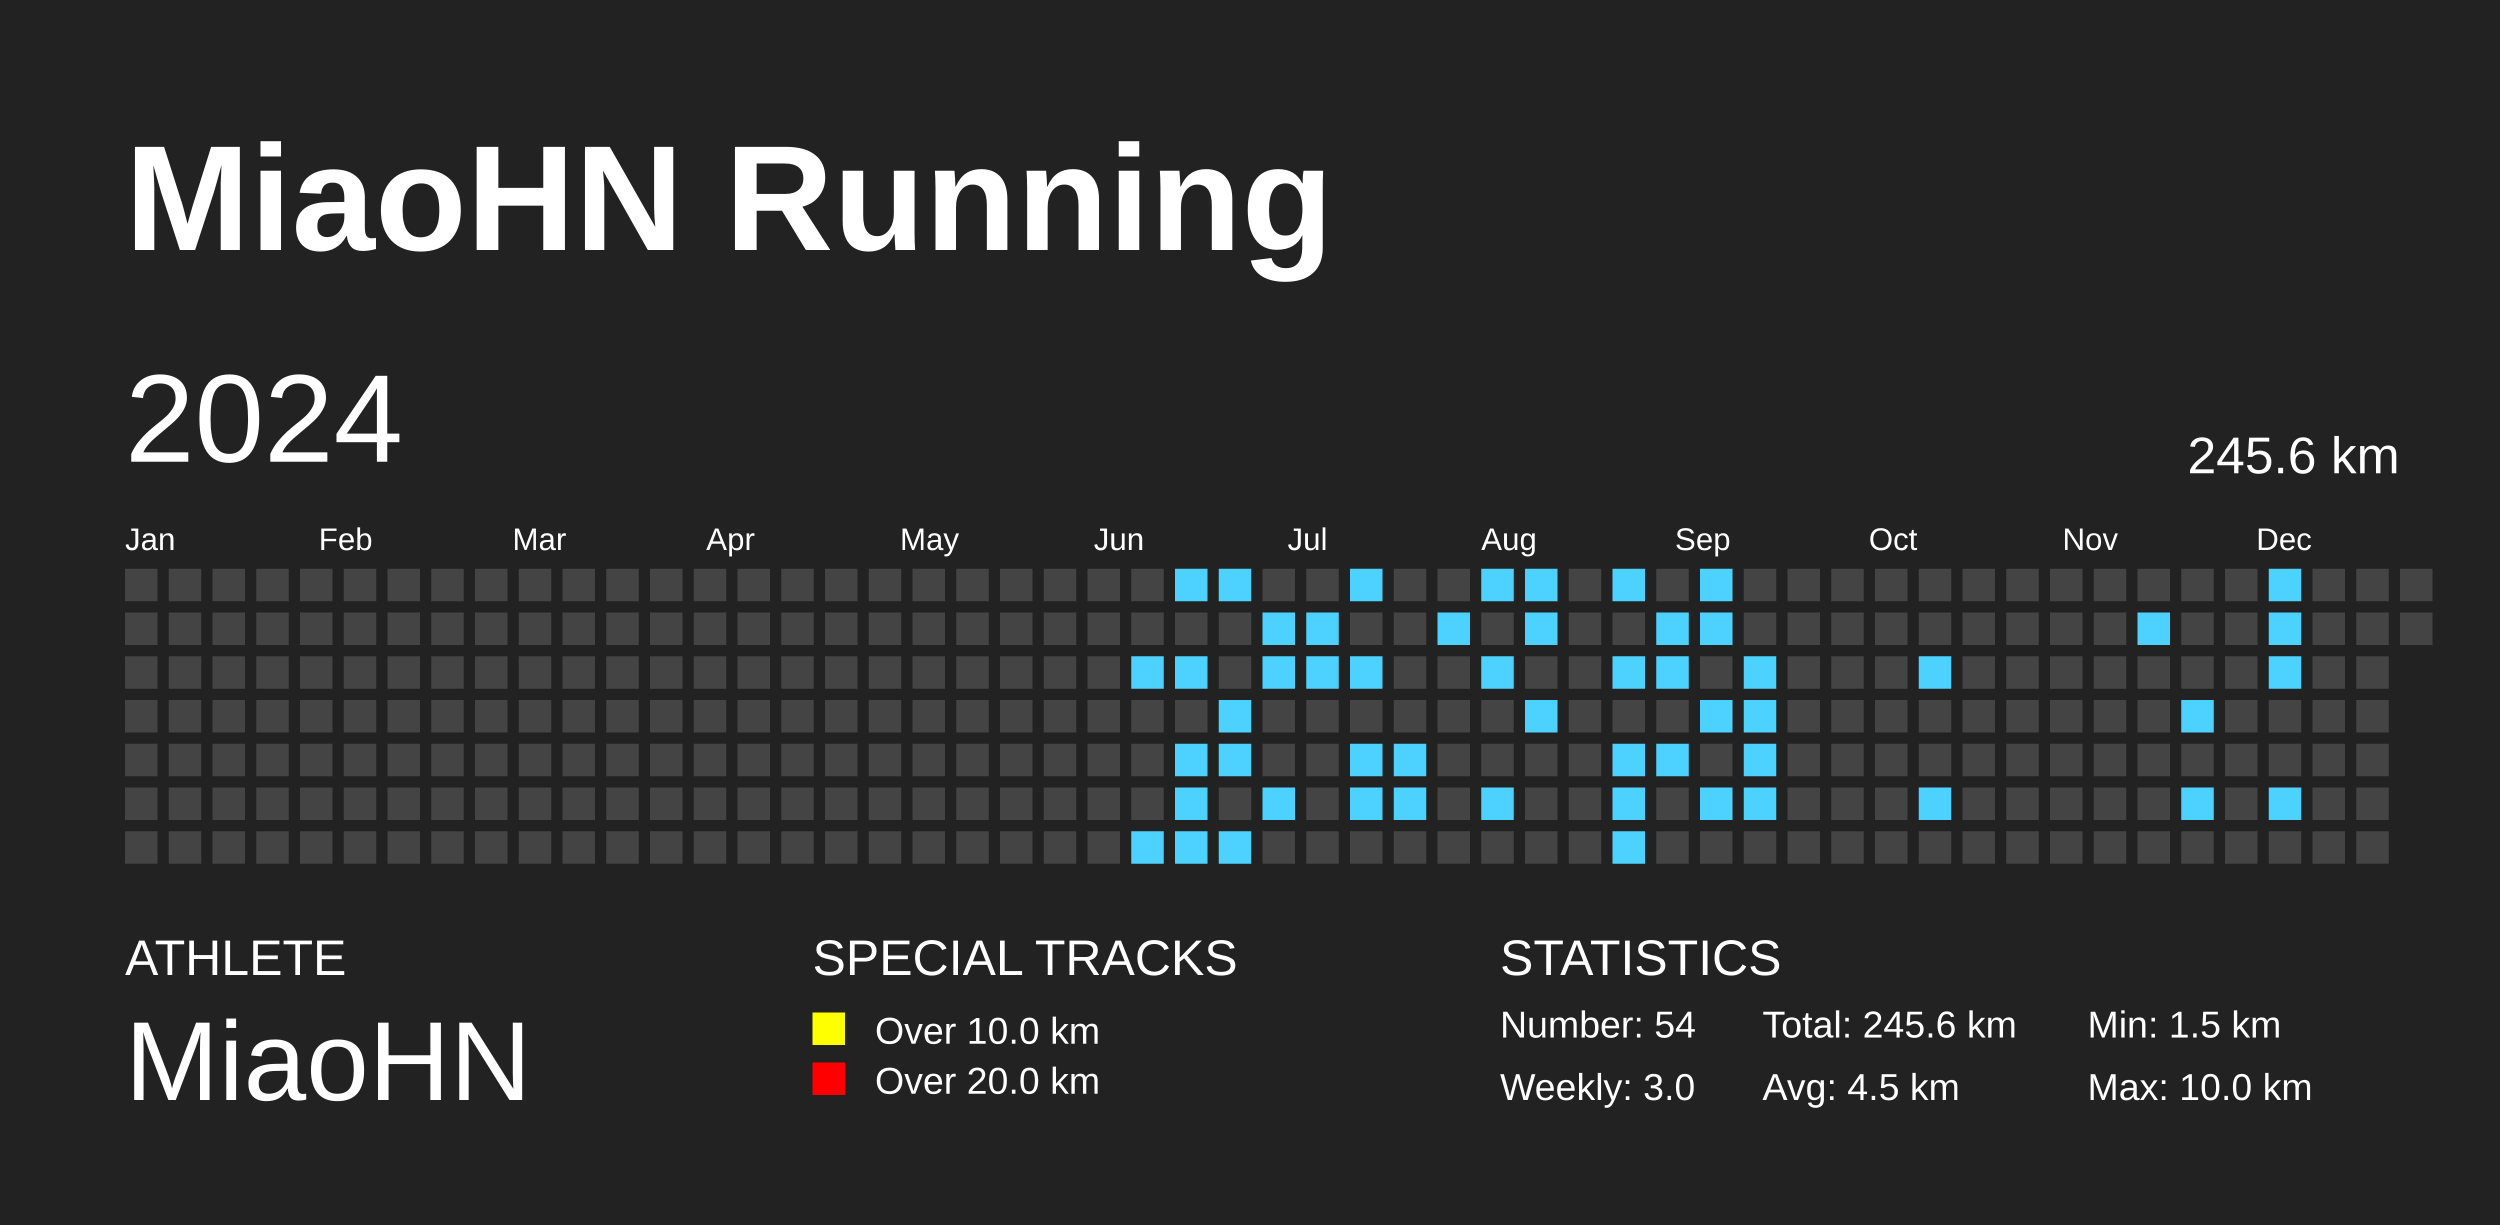
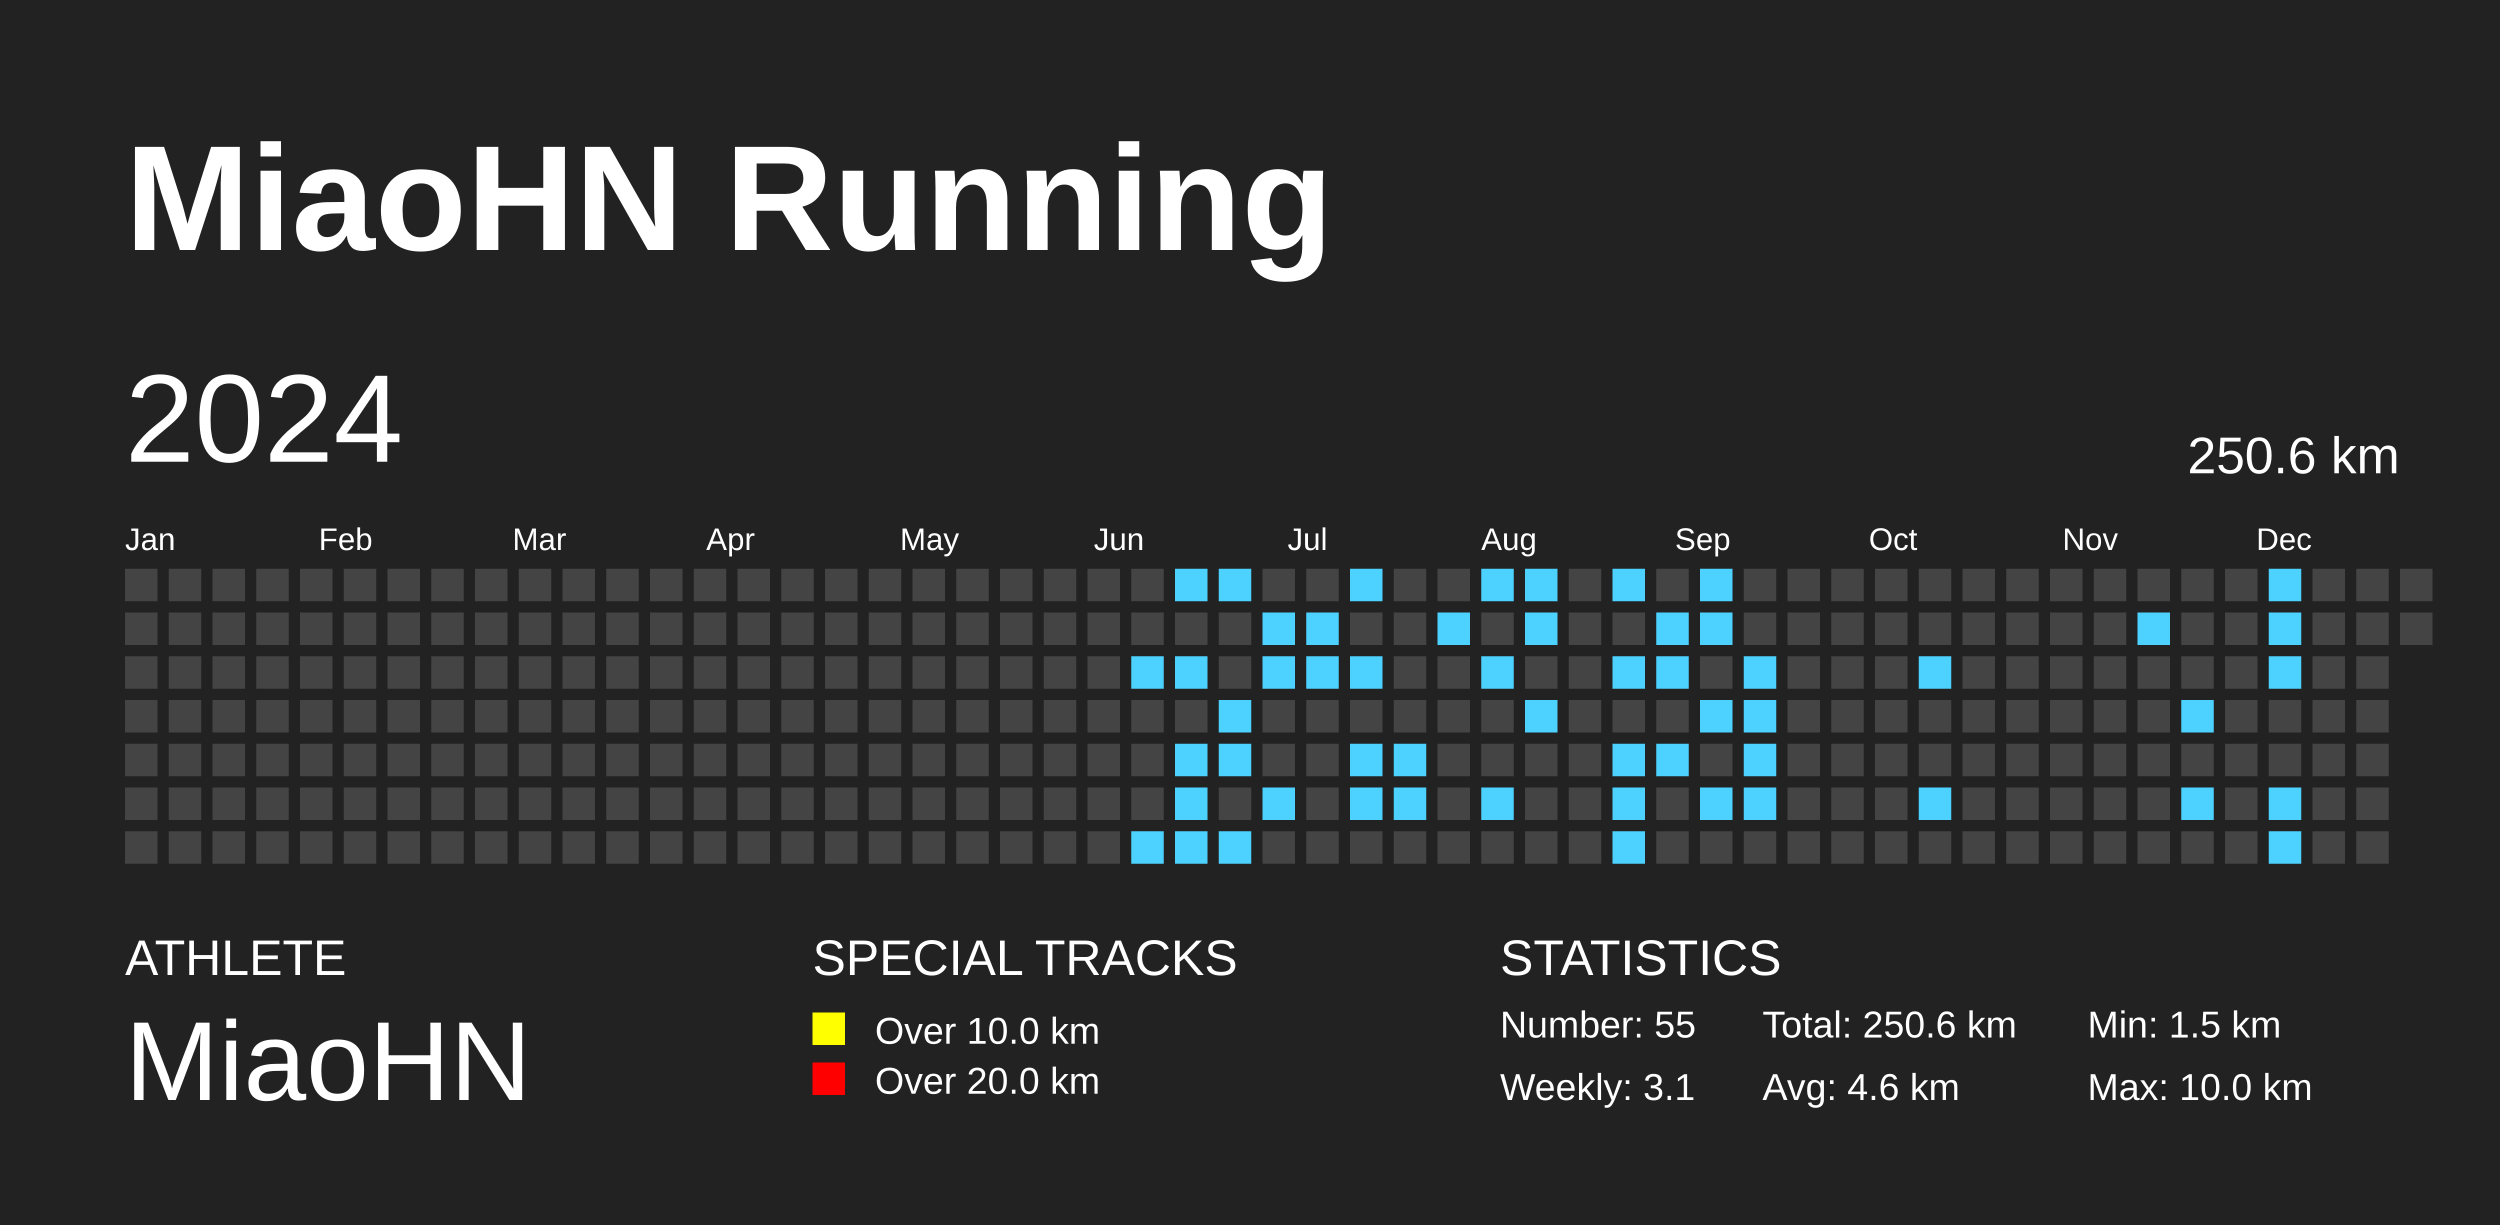
<svg xmlns="http://www.w3.org/2000/svg" baseProfile="full" height="98mm" version="1.1" viewBox="0,0,200,98" width="200mm">
  <defs />
  <rect fill="#222222" height="98" width="200" x="0" y="0" />
  <text fill="#FFFFFF" style="font-size:12px; font-family:Arial; font-weight:bold;" x="10" y="20">MiaoHN Running</text>
  <text fill="#FFFFFF" style="font-size:4px; font-family:Arial" x="10" y="78">ATHLETE</text>
  <text fill="#FFFFFF" style="font-size:9px; font-family:Arial" x="10" y="88">MiaoHN</text>
  <text fill="#FFFFFF" style="font-size:4px; font-family:Arial" x="65" y="78">SPECIAL TRACKS</text>
  <rect fill="yellow" height="2.6" width="2.6" x="65" y="81" />
  <text fill="#FFFFFF" style="font-size:3px; font-family:Arial" x="70" y="83.5">Over 10.0 km</text>
  <rect fill="red" height="2.6" width="2.6" x="65" y="85" />
  <text fill="#FFFFFF" style="font-size:3px; font-family:Arial" x="70" y="87.5">Over 20.0 km</text>
  <text fill="#FFFFFF" style="font-size:4px; font-family:Arial" x="120" y="78">STATISTICS</text>
-   <text fill="#FFFFFF" style="font-size:3px; font-family:Arial" x="120" y="83">Number: 54</text>
-   <text fill="#FFFFFF" style="font-size:3px; font-family:Arial" x="120" y="88">Weekly: 3.0</text>
-   <text fill="#FFFFFF" style="font-size:3px; font-family:Arial" x="141" y="83">Total: 245.6 km</text>
-   <text fill="#FFFFFF" style="font-size:3px; font-family:Arial" x="141" y="88">Avg: 4.5 km</text>
+   <text fill="#FFFFFF" style="font-size:3px; font-family:Arial" x="120" y="83">Number: 55</text>
+   <text fill="#FFFFFF" style="font-size:3px; font-family:Arial" x="120" y="88">Weekly: 3.1</text>
+   <text fill="#FFFFFF" style="font-size:3px; font-family:Arial" x="141" y="83">Total: 250.6 km</text>
+   <text fill="#FFFFFF" style="font-size:3px; font-family:Arial" x="141" y="88">Avg: 4.6 km</text>
  <text fill="#FFFFFF" style="font-size:3px; font-family:Arial" x="167" y="83">Min: 1.5 km</text>
  <text fill="#FFFFFF" style="font-size:3px; font-family:Arial" x="167" y="88">Max: 10.0 km</text>
  <text dominant-baseline="hanging" fill="#FFFFFF" style="font-size:10.0px; font-family:Arial;" x="10" y="30">2024</text>
-   <text dominant-baseline="hanging" fill="#FFFFFF" style="font-size:4.125px; font-family:Arial;" x="175" y="35">245.6 km</text>
+   <text dominant-baseline="hanging" fill="#FFFFFF" style="font-size:4.125px; font-family:Arial;" x="175" y="35">250.6 km</text>
  <text fill="#FFFFFF" style="font-size:2.5px; font-family:Arial" x="10.0" y="44">Jan</text>
  <text fill="#FFFFFF" style="font-size:2.5px; font-family:Arial" x="25.5" y="44">Feb</text>
  <text fill="#FFFFFF" style="font-size:2.5px; font-family:Arial" x="41.0" y="44">Mar</text>
  <text fill="#FFFFFF" style="font-size:2.5px; font-family:Arial" x="56.5" y="44">Apr</text>
  <text fill="#FFFFFF" style="font-size:2.5px; font-family:Arial" x="72.0" y="44">May</text>
  <text fill="#FFFFFF" style="font-size:2.5px; font-family:Arial" x="87.5" y="44">Jun</text>
  <text fill="#FFFFFF" style="font-size:2.5px; font-family:Arial" x="103.0" y="44">Jul</text>
  <text fill="#FFFFFF" style="font-size:2.5px; font-family:Arial" x="118.5" y="44">Aug</text>
  <text fill="#FFFFFF" style="font-size:2.5px; font-family:Arial" x="134.0" y="44">Sep</text>
  <text fill="#FFFFFF" style="font-size:2.5px; font-family:Arial" x="149.5" y="44">Oct</text>
  <text fill="#FFFFFF" style="font-size:2.5px; font-family:Arial" x="165.0" y="44">Nov</text>
  <text fill="#FFFFFF" style="font-size:2.5px; font-family:Arial" x="180.5" y="44">Dec</text>
  <rect fill="#444444" height="2.6" width="2.6" x="10.0" y="45.5" />
  <rect fill="#444444" height="2.6" width="2.6" x="10.0" y="49.0" />
  <rect fill="#444444" height="2.6" width="2.6" x="10.0" y="52.5" />
  <rect fill="#444444" height="2.6" width="2.6" x="10.0" y="56.0" />
  <rect fill="#444444" height="2.6" width="2.6" x="10.0" y="59.5" />
  <rect fill="#444444" height="2.6" width="2.6" x="10.0" y="63.0" />
  <rect fill="#444444" height="2.6" width="2.6" x="10.0" y="66.5" />
  <rect fill="#444444" height="2.6" width="2.6" x="13.5" y="45.5" />
  <rect fill="#444444" height="2.6" width="2.6" x="13.5" y="49.0" />
  <rect fill="#444444" height="2.6" width="2.6" x="13.5" y="52.5" />
  <rect fill="#444444" height="2.6" width="2.6" x="13.5" y="56.0" />
  <rect fill="#444444" height="2.6" width="2.6" x="13.5" y="59.5" />
  <rect fill="#444444" height="2.6" width="2.6" x="13.5" y="63.0" />
  <rect fill="#444444" height="2.6" width="2.6" x="13.5" y="66.5" />
  <rect fill="#444444" height="2.6" width="2.6" x="17.0" y="45.5" />
  <rect fill="#444444" height="2.6" width="2.6" x="17.0" y="49.0" />
  <rect fill="#444444" height="2.6" width="2.6" x="17.0" y="52.5" />
  <rect fill="#444444" height="2.6" width="2.6" x="17.0" y="56.0" />
  <rect fill="#444444" height="2.6" width="2.6" x="17.0" y="59.5" />
  <rect fill="#444444" height="2.6" width="2.6" x="17.0" y="63.0" />
  <rect fill="#444444" height="2.6" width="2.6" x="17.0" y="66.5" />
  <rect fill="#444444" height="2.6" width="2.6" x="20.5" y="45.5" />
  <rect fill="#444444" height="2.6" width="2.6" x="20.5" y="49.0" />
  <rect fill="#444444" height="2.6" width="2.6" x="20.5" y="52.5" />
  <rect fill="#444444" height="2.6" width="2.6" x="20.5" y="56.0" />
  <rect fill="#444444" height="2.6" width="2.6" x="20.5" y="59.5" />
  <rect fill="#444444" height="2.6" width="2.6" x="20.5" y="63.0" />
  <rect fill="#444444" height="2.6" width="2.6" x="20.5" y="66.5" />
  <rect fill="#444444" height="2.6" width="2.6" x="24.0" y="45.5" />
  <rect fill="#444444" height="2.6" width="2.6" x="24.0" y="49.0" />
  <rect fill="#444444" height="2.6" width="2.6" x="24.0" y="52.5" />
  <rect fill="#444444" height="2.6" width="2.6" x="24.0" y="56.0" />
  <rect fill="#444444" height="2.6" width="2.6" x="24.0" y="59.5" />
  <rect fill="#444444" height="2.6" width="2.6" x="24.0" y="63.0" />
  <rect fill="#444444" height="2.6" width="2.6" x="24.0" y="66.5" />
  <rect fill="#444444" height="2.6" width="2.6" x="27.5" y="45.5" />
  <rect fill="#444444" height="2.6" width="2.6" x="27.5" y="49.0" />
  <rect fill="#444444" height="2.6" width="2.6" x="27.5" y="52.5" />
  <rect fill="#444444" height="2.6" width="2.6" x="27.5" y="56.0" />
  <rect fill="#444444" height="2.6" width="2.6" x="27.5" y="59.5" />
  <rect fill="#444444" height="2.6" width="2.6" x="27.5" y="63.0" />
  <rect fill="#444444" height="2.6" width="2.6" x="27.5" y="66.5" />
  <rect fill="#444444" height="2.6" width="2.6" x="31.0" y="45.5" />
  <rect fill="#444444" height="2.6" width="2.6" x="31.0" y="49.0" />
  <rect fill="#444444" height="2.6" width="2.6" x="31.0" y="52.5" />
  <rect fill="#444444" height="2.6" width="2.6" x="31.0" y="56.0" />
  <rect fill="#444444" height="2.6" width="2.6" x="31.0" y="59.5" />
  <rect fill="#444444" height="2.6" width="2.6" x="31.0" y="63.0" />
  <rect fill="#444444" height="2.6" width="2.6" x="31.0" y="66.5" />
  <rect fill="#444444" height="2.6" width="2.6" x="34.5" y="45.5" />
  <rect fill="#444444" height="2.6" width="2.6" x="34.5" y="49.0" />
  <rect fill="#444444" height="2.6" width="2.6" x="34.5" y="52.5" />
  <rect fill="#444444" height="2.6" width="2.6" x="34.5" y="56.0" />
  <rect fill="#444444" height="2.6" width="2.6" x="34.5" y="59.5" />
  <rect fill="#444444" height="2.6" width="2.6" x="34.5" y="63.0" />
  <rect fill="#444444" height="2.6" width="2.6" x="34.5" y="66.5" />
  <rect fill="#444444" height="2.6" width="2.6" x="38.0" y="45.5" />
  <rect fill="#444444" height="2.6" width="2.6" x="38.0" y="49.0" />
  <rect fill="#444444" height="2.6" width="2.6" x="38.0" y="52.5" />
  <rect fill="#444444" height="2.6" width="2.6" x="38.0" y="56.0" />
  <rect fill="#444444" height="2.6" width="2.6" x="38.0" y="59.5" />
  <rect fill="#444444" height="2.6" width="2.6" x="38.0" y="63.0" />
  <rect fill="#444444" height="2.6" width="2.6" x="38.0" y="66.5" />
  <rect fill="#444444" height="2.6" width="2.6" x="41.5" y="45.5" />
  <rect fill="#444444" height="2.6" width="2.6" x="41.5" y="49.0" />
  <rect fill="#444444" height="2.6" width="2.6" x="41.5" y="52.5" />
  <rect fill="#444444" height="2.6" width="2.6" x="41.5" y="56.0" />
  <rect fill="#444444" height="2.6" width="2.6" x="41.5" y="59.5" />
  <rect fill="#444444" height="2.6" width="2.6" x="41.5" y="63.0" />
  <rect fill="#444444" height="2.6" width="2.6" x="41.5" y="66.5" />
  <rect fill="#444444" height="2.6" width="2.6" x="45.0" y="45.5" />
  <rect fill="#444444" height="2.6" width="2.6" x="45.0" y="49.0" />
  <rect fill="#444444" height="2.6" width="2.6" x="45.0" y="52.5" />
  <rect fill="#444444" height="2.6" width="2.6" x="45.0" y="56.0" />
  <rect fill="#444444" height="2.6" width="2.6" x="45.0" y="59.5" />
  <rect fill="#444444" height="2.6" width="2.6" x="45.0" y="63.0" />
  <rect fill="#444444" height="2.6" width="2.6" x="45.0" y="66.5" />
  <rect fill="#444444" height="2.6" width="2.6" x="48.5" y="45.5" />
  <rect fill="#444444" height="2.6" width="2.6" x="48.5" y="49.0" />
  <rect fill="#444444" height="2.6" width="2.6" x="48.5" y="52.5" />
  <rect fill="#444444" height="2.6" width="2.6" x="48.5" y="56.0" />
  <rect fill="#444444" height="2.6" width="2.6" x="48.5" y="59.5" />
  <rect fill="#444444" height="2.6" width="2.6" x="48.5" y="63.0" />
  <rect fill="#444444" height="2.6" width="2.6" x="48.5" y="66.5" />
  <rect fill="#444444" height="2.6" width="2.6" x="52.0" y="45.5" />
  <rect fill="#444444" height="2.6" width="2.6" x="52.0" y="49.0" />
  <rect fill="#444444" height="2.6" width="2.6" x="52.0" y="52.5" />
  <rect fill="#444444" height="2.6" width="2.6" x="52.0" y="56.0" />
  <rect fill="#444444" height="2.6" width="2.6" x="52.0" y="59.5" />
  <rect fill="#444444" height="2.6" width="2.6" x="52.0" y="63.0" />
  <rect fill="#444444" height="2.6" width="2.6" x="52.0" y="66.5" />
  <rect fill="#444444" height="2.6" width="2.6" x="55.5" y="45.5" />
  <rect fill="#444444" height="2.6" width="2.6" x="55.5" y="49.0" />
  <rect fill="#444444" height="2.6" width="2.6" x="55.5" y="52.5" />
  <rect fill="#444444" height="2.6" width="2.6" x="55.5" y="56.0" />
  <rect fill="#444444" height="2.6" width="2.6" x="55.5" y="59.5" />
  <rect fill="#444444" height="2.6" width="2.6" x="55.5" y="63.0" />
  <rect fill="#444444" height="2.6" width="2.6" x="55.5" y="66.5" />
  <rect fill="#444444" height="2.6" width="2.6" x="59.0" y="45.5" />
  <rect fill="#444444" height="2.6" width="2.6" x="59.0" y="49.0" />
  <rect fill="#444444" height="2.6" width="2.6" x="59.0" y="52.5" />
  <rect fill="#444444" height="2.6" width="2.6" x="59.0" y="56.0" />
  <rect fill="#444444" height="2.6" width="2.6" x="59.0" y="59.5" />
  <rect fill="#444444" height="2.6" width="2.6" x="59.0" y="63.0" />
  <rect fill="#444444" height="2.6" width="2.6" x="59.0" y="66.5" />
  <rect fill="#444444" height="2.6" width="2.6" x="62.5" y="45.5" />
  <rect fill="#444444" height="2.6" width="2.6" x="62.5" y="49.0" />
  <rect fill="#444444" height="2.6" width="2.6" x="62.5" y="52.5" />
  <rect fill="#444444" height="2.6" width="2.6" x="62.5" y="56.0" />
  <rect fill="#444444" height="2.6" width="2.6" x="62.5" y="59.5" />
  <rect fill="#444444" height="2.6" width="2.6" x="62.5" y="63.0" />
  <rect fill="#444444" height="2.6" width="2.6" x="62.5" y="66.5" />
  <rect fill="#444444" height="2.6" width="2.6" x="66.0" y="45.5" />
  <rect fill="#444444" height="2.6" width="2.6" x="66.0" y="49.0" />
  <rect fill="#444444" height="2.6" width="2.6" x="66.0" y="52.5" />
  <rect fill="#444444" height="2.6" width="2.6" x="66.0" y="56.0" />
  <rect fill="#444444" height="2.6" width="2.6" x="66.0" y="59.5" />
  <rect fill="#444444" height="2.6" width="2.6" x="66.0" y="63.0" />
  <rect fill="#444444" height="2.6" width="2.6" x="66.0" y="66.5" />
  <rect fill="#444444" height="2.6" width="2.6" x="69.5" y="45.5" />
  <rect fill="#444444" height="2.6" width="2.6" x="69.5" y="49.0" />
  <rect fill="#444444" height="2.6" width="2.6" x="69.5" y="52.5" />
  <rect fill="#444444" height="2.6" width="2.6" x="69.5" y="56.0" />
  <rect fill="#444444" height="2.6" width="2.6" x="69.5" y="59.5" />
  <rect fill="#444444" height="2.6" width="2.6" x="69.5" y="63.0" />
  <rect fill="#444444" height="2.6" width="2.6" x="69.5" y="66.5" />
  <rect fill="#444444" height="2.6" width="2.6" x="73.0" y="45.5" />
  <rect fill="#444444" height="2.6" width="2.6" x="73.0" y="49.0" />
  <rect fill="#444444" height="2.6" width="2.6" x="73.0" y="52.5" />
  <rect fill="#444444" height="2.6" width="2.6" x="73.0" y="56.0" />
  <rect fill="#444444" height="2.6" width="2.6" x="73.0" y="59.5" />
  <rect fill="#444444" height="2.6" width="2.6" x="73.0" y="63.0" />
  <rect fill="#444444" height="2.6" width="2.6" x="73.0" y="66.5" />
  <rect fill="#444444" height="2.6" width="2.6" x="76.5" y="45.5" />
  <rect fill="#444444" height="2.6" width="2.6" x="76.5" y="49.0" />
  <rect fill="#444444" height="2.6" width="2.6" x="76.5" y="52.5" />
  <rect fill="#444444" height="2.6" width="2.6" x="76.5" y="56.0" />
  <rect fill="#444444" height="2.6" width="2.6" x="76.5" y="59.5" />
  <rect fill="#444444" height="2.6" width="2.6" x="76.5" y="63.0" />
  <rect fill="#444444" height="2.6" width="2.6" x="76.5" y="66.5" />
  <rect fill="#444444" height="2.6" width="2.6" x="80.0" y="45.5" />
  <rect fill="#444444" height="2.6" width="2.6" x="80.0" y="49.0" />
  <rect fill="#444444" height="2.6" width="2.6" x="80.0" y="52.5" />
  <rect fill="#444444" height="2.6" width="2.6" x="80.0" y="56.0" />
  <rect fill="#444444" height="2.6" width="2.6" x="80.0" y="59.5" />
  <rect fill="#444444" height="2.6" width="2.6" x="80.0" y="63.0" />
  <rect fill="#444444" height="2.6" width="2.6" x="80.0" y="66.5" />
  <rect fill="#444444" height="2.6" width="2.6" x="83.5" y="45.5" />
  <rect fill="#444444" height="2.6" width="2.6" x="83.5" y="49.0" />
  <rect fill="#444444" height="2.6" width="2.6" x="83.5" y="52.5" />
  <rect fill="#444444" height="2.6" width="2.6" x="83.5" y="56.0" />
  <rect fill="#444444" height="2.6" width="2.6" x="83.5" y="59.5" />
  <rect fill="#444444" height="2.6" width="2.6" x="83.5" y="63.0" />
  <rect fill="#444444" height="2.6" width="2.6" x="83.5" y="66.5" />
  <rect fill="#444444" height="2.6" width="2.6" x="87.0" y="45.5" />
  <rect fill="#444444" height="2.6" width="2.6" x="87.0" y="49.0" />
  <rect fill="#444444" height="2.6" width="2.6" x="87.0" y="52.5" />
  <rect fill="#444444" height="2.6" width="2.6" x="87.0" y="56.0" />
  <rect fill="#444444" height="2.6" width="2.6" x="87.0" y="59.5" />
  <rect fill="#444444" height="2.6" width="2.6" x="87.0" y="63.0" />
  <rect fill="#444444" height="2.6" width="2.6" x="87.0" y="66.5" />
  <rect fill="#444444" height="2.6" width="2.6" x="90.5" y="45.5" />
  <rect fill="#444444" height="2.6" width="2.6" x="90.5" y="49.0" />
  <rect fill="#4dd2ff" height="2.6" width="2.6" x="90.5" y="52.5" />
  <rect fill="#444444" height="2.6" width="2.6" x="90.5" y="56.0" />
  <rect fill="#444444" height="2.6" width="2.6" x="90.5" y="59.5" />
  <rect fill="#444444" height="2.6" width="2.6" x="90.5" y="63.0" />
  <rect fill="#4dd2ff" height="2.6" width="2.6" x="90.5" y="66.5" />
  <rect fill="#4dd2ff" height="2.6" width="2.6" x="94.0" y="45.5" />
  <rect fill="#444444" height="2.6" width="2.6" x="94.0" y="49.0" />
  <rect fill="#4dd2ff" height="2.6" width="2.6" x="94.0" y="52.5" />
  <rect fill="#444444" height="2.6" width="2.6" x="94.0" y="56.0" />
  <rect fill="#4dd2ff" height="2.6" width="2.6" x="94.0" y="59.5" />
  <rect fill="#4dd2ff" height="2.6" width="2.6" x="94.0" y="63.0" />
  <rect fill="#4dd2ff" height="2.6" width="2.6" x="94.0" y="66.5" />
  <rect fill="#4dd2ff" height="2.6" width="2.6" x="97.5" y="45.5" />
  <rect fill="#444444" height="2.6" width="2.6" x="97.5" y="49.0" />
  <rect fill="#444444" height="2.6" width="2.6" x="97.5" y="52.5" />
  <rect fill="#4dd2ff" height="2.6" width="2.6" x="97.5" y="56.0" />
  <rect fill="#4dd2ff" height="2.6" width="2.6" x="97.5" y="59.5" />
  <rect fill="#444444" height="2.6" width="2.6" x="97.5" y="63.0" />
  <rect fill="#4dd2ff" height="2.6" width="2.6" x="97.5" y="66.5" />
  <rect fill="#444444" height="2.6" width="2.6" x="101.0" y="45.5" />
  <rect fill="#4dd2ff" height="2.6" width="2.6" x="101.0" y="49.0" />
  <rect fill="#4dd2ff" height="2.6" width="2.6" x="101.0" y="52.5" />
  <rect fill="#444444" height="2.6" width="2.6" x="101.0" y="56.0" />
  <rect fill="#444444" height="2.6" width="2.6" x="101.0" y="59.5" />
  <rect fill="#4dd2ff" height="2.6" width="2.6" x="101.0" y="63.0" />
  <rect fill="#444444" height="2.6" width="2.6" x="101.0" y="66.5" />
  <rect fill="#444444" height="2.6" width="2.6" x="104.5" y="45.5" />
  <rect fill="#4dd2ff" height="2.6" width="2.6" x="104.5" y="49.0" />
  <rect fill="#4dd2ff" height="2.6" width="2.6" x="104.5" y="52.5" />
  <rect fill="#444444" height="2.6" width="2.6" x="104.5" y="56.0" />
  <rect fill="#444444" height="2.6" width="2.6" x="104.5" y="59.5" />
  <rect fill="#444444" height="2.6" width="2.6" x="104.5" y="63.0" />
  <rect fill="#444444" height="2.6" width="2.6" x="104.5" y="66.5" />
  <rect fill="#4dd2ff" height="2.6" width="2.6" x="108.0" y="45.5" />
  <rect fill="#444444" height="2.6" width="2.6" x="108.0" y="49.0" />
  <rect fill="#4dd2ff" height="2.6" width="2.6" x="108.0" y="52.5" />
  <rect fill="#444444" height="2.6" width="2.6" x="108.0" y="56.0" />
  <rect fill="#4dd2ff" height="2.6" width="2.6" x="108.0" y="59.5" />
  <rect fill="#4dd2ff" height="2.6" width="2.6" x="108.0" y="63.0" />
  <rect fill="#444444" height="2.6" width="2.6" x="108.0" y="66.5" />
  <rect fill="#444444" height="2.6" width="2.6" x="111.5" y="45.5" />
  <rect fill="#444444" height="2.6" width="2.6" x="111.5" y="49.0" />
  <rect fill="#444444" height="2.6" width="2.6" x="111.5" y="52.5" />
  <rect fill="#444444" height="2.6" width="2.6" x="111.5" y="56.0" />
  <rect fill="#4dd2ff" height="2.6" width="2.6" x="111.5" y="59.5" />
  <rect fill="#4dd2ff" height="2.6" width="2.6" x="111.5" y="63.0" />
  <rect fill="#444444" height="2.6" width="2.6" x="111.5" y="66.5" />
  <rect fill="#444444" height="2.6" width="2.6" x="115.0" y="45.5" />
  <rect fill="#4dd2ff" height="2.6" width="2.6" x="115.0" y="49.0" />
  <rect fill="#444444" height="2.6" width="2.6" x="115.0" y="52.5" />
  <rect fill="#444444" height="2.6" width="2.6" x="115.0" y="56.0" />
  <rect fill="#444444" height="2.6" width="2.6" x="115.0" y="59.5" />
  <rect fill="#444444" height="2.6" width="2.6" x="115.0" y="63.0" />
  <rect fill="#444444" height="2.6" width="2.6" x="115.0" y="66.5" />
  <rect fill="#4dd2ff" height="2.6" width="2.6" x="118.5" y="45.5" />
  <rect fill="#444444" height="2.6" width="2.6" x="118.5" y="49.0" />
  <rect fill="#4dd2ff" height="2.6" width="2.6" x="118.5" y="52.5" />
  <rect fill="#444444" height="2.6" width="2.6" x="118.5" y="56.0" />
  <rect fill="#444444" height="2.6" width="2.6" x="118.5" y="59.5" />
  <rect fill="#4dd2ff" height="2.6" width="2.6" x="118.5" y="63.0" />
  <rect fill="#444444" height="2.6" width="2.6" x="118.5" y="66.5" />
  <rect fill="#4dd2ff" height="2.6" width="2.6" x="122.0" y="45.5" />
  <rect fill="#4dd2ff" height="2.6" width="2.6" x="122.0" y="49.0" />
  <rect fill="#444444" height="2.6" width="2.6" x="122.0" y="52.5" />
  <rect fill="#4dd2ff" height="2.6" width="2.6" x="122.0" y="56.0" />
  <rect fill="#444444" height="2.6" width="2.6" x="122.0" y="59.5" />
  <rect fill="#444444" height="2.6" width="2.6" x="122.0" y="63.0" />
  <rect fill="#444444" height="2.6" width="2.6" x="122.0" y="66.5" />
  <rect fill="#444444" height="2.6" width="2.6" x="125.5" y="45.5" />
  <rect fill="#444444" height="2.6" width="2.6" x="125.5" y="49.0" />
  <rect fill="#444444" height="2.6" width="2.6" x="125.5" y="52.5" />
  <rect fill="#444444" height="2.6" width="2.6" x="125.5" y="56.0" />
  <rect fill="#444444" height="2.6" width="2.6" x="125.5" y="59.5" />
  <rect fill="#444444" height="2.6" width="2.6" x="125.5" y="63.0" />
  <rect fill="#444444" height="2.6" width="2.6" x="125.5" y="66.5" />
  <rect fill="#4dd2ff" height="2.6" width="2.6" x="129.0" y="45.5" />
  <rect fill="#444444" height="2.6" width="2.6" x="129.0" y="49.0" />
  <rect fill="#4dd2ff" height="2.6" width="2.6" x="129.0" y="52.5" />
  <rect fill="#444444" height="2.6" width="2.6" x="129.0" y="56.0" />
  <rect fill="#4dd2ff" height="2.6" width="2.6" x="129.0" y="59.5" />
  <rect fill="#4dd2ff" height="2.6" width="2.6" x="129.0" y="63.0" />
  <rect fill="#4dd2ff" height="2.6" width="2.6" x="129.0" y="66.5" />
  <rect fill="#444444" height="2.6" width="2.6" x="132.5" y="45.5" />
  <rect fill="#4dd2ff" height="2.6" width="2.6" x="132.5" y="49.0" />
  <rect fill="#4dd2ff" height="2.6" width="2.6" x="132.5" y="52.5" />
  <rect fill="#444444" height="2.6" width="2.6" x="132.5" y="56.0" />
  <rect fill="#4dd2ff" height="2.6" width="2.6" x="132.5" y="59.5" />
  <rect fill="#444444" height="2.6" width="2.6" x="132.5" y="63.0" />
  <rect fill="#444444" height="2.6" width="2.6" x="132.5" y="66.5" />
  <rect fill="#4dd2ff" height="2.6" width="2.6" x="136.0" y="45.5" />
  <rect fill="#4dd2ff" height="2.6" width="2.6" x="136.0" y="49.0" />
  <rect fill="#444444" height="2.6" width="2.6" x="136.0" y="52.5" />
  <rect fill="#4dd2ff" height="2.6" width="2.6" x="136.0" y="56.0" />
  <rect fill="#444444" height="2.6" width="2.6" x="136.0" y="59.5" />
  <rect fill="#4dd2ff" height="2.6" width="2.6" x="136.0" y="63.0" />
  <rect fill="#444444" height="2.6" width="2.6" x="136.0" y="66.5" />
  <rect fill="#444444" height="2.6" width="2.6" x="139.5" y="45.5" />
  <rect fill="#444444" height="2.6" width="2.6" x="139.5" y="49.0" />
  <rect fill="#4dd2ff" height="2.6" width="2.6" x="139.5" y="52.5" />
  <rect fill="#4dd2ff" height="2.6" width="2.6" x="139.5" y="56.0" />
  <rect fill="#4dd2ff" height="2.6" width="2.6" x="139.5" y="59.5" />
  <rect fill="#4dd2ff" height="2.6" width="2.6" x="139.5" y="63.0" />
  <rect fill="#444444" height="2.6" width="2.6" x="139.5" y="66.5" />
  <rect fill="#444444" height="2.6" width="2.6" x="143.0" y="45.5" />
  <rect fill="#444444" height="2.6" width="2.6" x="143.0" y="49.0" />
  <rect fill="#444444" height="2.6" width="2.6" x="143.0" y="52.5" />
  <rect fill="#444444" height="2.6" width="2.6" x="143.0" y="56.0" />
  <rect fill="#444444" height="2.6" width="2.6" x="143.0" y="59.5" />
  <rect fill="#444444" height="2.6" width="2.6" x="143.0" y="63.0" />
  <rect fill="#444444" height="2.6" width="2.6" x="143.0" y="66.5" />
  <rect fill="#444444" height="2.6" width="2.6" x="146.5" y="45.5" />
  <rect fill="#444444" height="2.6" width="2.6" x="146.5" y="49.0" />
  <rect fill="#444444" height="2.6" width="2.6" x="146.5" y="52.5" />
  <rect fill="#444444" height="2.6" width="2.6" x="146.5" y="56.0" />
  <rect fill="#444444" height="2.6" width="2.6" x="146.5" y="59.5" />
  <rect fill="#444444" height="2.6" width="2.6" x="146.5" y="63.0" />
  <rect fill="#444444" height="2.6" width="2.6" x="146.5" y="66.5" />
  <rect fill="#444444" height="2.6" width="2.6" x="150.0" y="45.5" />
  <rect fill="#444444" height="2.6" width="2.6" x="150.0" y="49.0" />
  <rect fill="#444444" height="2.6" width="2.6" x="150.0" y="52.5" />
  <rect fill="#444444" height="2.6" width="2.6" x="150.0" y="56.0" />
  <rect fill="#444444" height="2.6" width="2.6" x="150.0" y="59.5" />
  <rect fill="#444444" height="2.6" width="2.6" x="150.0" y="63.0" />
  <rect fill="#444444" height="2.6" width="2.6" x="150.0" y="66.5" />
  <rect fill="#444444" height="2.6" width="2.6" x="153.5" y="45.5" />
  <rect fill="#444444" height="2.6" width="2.6" x="153.5" y="49.0" />
  <rect fill="#4dd2ff" height="2.6" width="2.6" x="153.5" y="52.5" />
  <rect fill="#444444" height="2.6" width="2.6" x="153.5" y="56.0" />
  <rect fill="#444444" height="2.6" width="2.6" x="153.5" y="59.5" />
  <rect fill="#4dd2ff" height="2.6" width="2.6" x="153.5" y="63.0" />
  <rect fill="#444444" height="2.6" width="2.6" x="153.5" y="66.5" />
  <rect fill="#444444" height="2.6" width="2.6" x="157.0" y="45.5" />
  <rect fill="#444444" height="2.6" width="2.6" x="157.0" y="49.0" />
  <rect fill="#444444" height="2.6" width="2.6" x="157.0" y="52.5" />
  <rect fill="#444444" height="2.6" width="2.6" x="157.0" y="56.0" />
  <rect fill="#444444" height="2.6" width="2.6" x="157.0" y="59.5" />
  <rect fill="#444444" height="2.6" width="2.6" x="157.0" y="63.0" />
  <rect fill="#444444" height="2.6" width="2.6" x="157.0" y="66.5" />
  <rect fill="#444444" height="2.6" width="2.6" x="160.5" y="45.5" />
  <rect fill="#444444" height="2.6" width="2.6" x="160.5" y="49.0" />
  <rect fill="#444444" height="2.6" width="2.6" x="160.5" y="52.5" />
  <rect fill="#444444" height="2.6" width="2.6" x="160.5" y="56.0" />
  <rect fill="#444444" height="2.6" width="2.6" x="160.5" y="59.5" />
  <rect fill="#444444" height="2.6" width="2.6" x="160.5" y="63.0" />
  <rect fill="#444444" height="2.6" width="2.6" x="160.5" y="66.5" />
  <rect fill="#444444" height="2.6" width="2.6" x="164.0" y="45.5" />
  <rect fill="#444444" height="2.6" width="2.6" x="164.0" y="49.0" />
  <rect fill="#444444" height="2.6" width="2.6" x="164.0" y="52.5" />
  <rect fill="#444444" height="2.6" width="2.6" x="164.0" y="56.0" />
  <rect fill="#444444" height="2.6" width="2.6" x="164.0" y="59.5" />
  <rect fill="#444444" height="2.6" width="2.6" x="164.0" y="63.0" />
  <rect fill="#444444" height="2.6" width="2.6" x="164.0" y="66.5" />
  <rect fill="#444444" height="2.6" width="2.6" x="167.5" y="45.5" />
  <rect fill="#444444" height="2.6" width="2.6" x="167.5" y="49.0" />
  <rect fill="#444444" height="2.6" width="2.6" x="167.5" y="52.5" />
  <rect fill="#444444" height="2.6" width="2.6" x="167.5" y="56.0" />
  <rect fill="#444444" height="2.6" width="2.6" x="167.5" y="59.5" />
  <rect fill="#444444" height="2.6" width="2.6" x="167.5" y="63.0" />
  <rect fill="#444444" height="2.6" width="2.6" x="167.5" y="66.5" />
  <rect fill="#444444" height="2.6" width="2.6" x="171.0" y="45.5" />
  <rect fill="#4dd2ff" height="2.6" width="2.6" x="171.0" y="49.0" />
  <rect fill="#444444" height="2.6" width="2.6" x="171.0" y="52.5" />
  <rect fill="#444444" height="2.6" width="2.6" x="171.0" y="56.0" />
  <rect fill="#444444" height="2.6" width="2.6" x="171.0" y="59.5" />
  <rect fill="#444444" height="2.6" width="2.6" x="171.0" y="63.0" />
  <rect fill="#444444" height="2.6" width="2.6" x="171.0" y="66.5" />
  <rect fill="#444444" height="2.6" width="2.6" x="174.5" y="45.5" />
  <rect fill="#444444" height="2.6" width="2.6" x="174.5" y="49.0" />
  <rect fill="#444444" height="2.6" width="2.6" x="174.5" y="52.5" />
  <rect fill="#4dd2ff" height="2.6" width="2.6" x="174.5" y="56.0" />
  <rect fill="#444444" height="2.6" width="2.6" x="174.5" y="59.5" />
  <rect fill="#4dd2ff" height="2.6" width="2.6" x="174.5" y="63.0" />
  <rect fill="#444444" height="2.6" width="2.6" x="174.5" y="66.5" />
  <rect fill="#444444" height="2.6" width="2.6" x="178.0" y="45.5" />
  <rect fill="#444444" height="2.6" width="2.6" x="178.0" y="49.0" />
  <rect fill="#444444" height="2.6" width="2.6" x="178.0" y="52.5" />
  <rect fill="#444444" height="2.6" width="2.6" x="178.0" y="56.0" />
  <rect fill="#444444" height="2.6" width="2.6" x="178.0" y="59.5" />
  <rect fill="#444444" height="2.6" width="2.6" x="178.0" y="63.0" />
  <rect fill="#444444" height="2.6" width="2.6" x="178.0" y="66.5" />
  <rect fill="#4dd2ff" height="2.6" width="2.6" x="181.5" y="45.5" />
  <rect fill="#4dd2ff" height="2.6" width="2.6" x="181.5" y="49.0" />
  <rect fill="#4dd2ff" height="2.6" width="2.6" x="181.5" y="52.5" />
  <rect fill="#444444" height="2.6" width="2.6" x="181.5" y="56.0" />
  <rect fill="#444444" height="2.6" width="2.6" x="181.5" y="59.5" />
  <rect fill="#4dd2ff" height="2.6" width="2.6" x="181.5" y="63.0" />
-   <rect fill="#444444" height="2.6" width="2.6" x="181.5" y="66.5" />
+   <rect fill="#4dd2ff" height="2.6" width="2.6" x="181.5" y="66.5" />
  <rect fill="#444444" height="2.6" width="2.6" x="185.0" y="45.5" />
  <rect fill="#444444" height="2.6" width="2.6" x="185.0" y="49.0" />
  <rect fill="#444444" height="2.6" width="2.6" x="185.0" y="52.5" />
  <rect fill="#444444" height="2.6" width="2.6" x="185.0" y="56.0" />
  <rect fill="#444444" height="2.6" width="2.6" x="185.0" y="59.5" />
  <rect fill="#444444" height="2.6" width="2.6" x="185.0" y="63.0" />
  <rect fill="#444444" height="2.6" width="2.6" x="185.0" y="66.5" />
  <rect fill="#444444" height="2.6" width="2.6" x="188.5" y="45.5" />
  <rect fill="#444444" height="2.6" width="2.6" x="188.5" y="49.0" />
  <rect fill="#444444" height="2.6" width="2.6" x="188.5" y="52.5" />
  <rect fill="#444444" height="2.6" width="2.6" x="188.5" y="56.0" />
  <rect fill="#444444" height="2.6" width="2.6" x="188.5" y="59.5" />
  <rect fill="#444444" height="2.6" width="2.6" x="188.5" y="63.0" />
  <rect fill="#444444" height="2.6" width="2.6" x="188.5" y="66.5" />
  <rect fill="#444444" height="2.6" width="2.6" x="192.0" y="45.5" />
  <rect fill="#444444" height="2.6" width="2.6" x="192.0" y="49.0" />
</svg>
